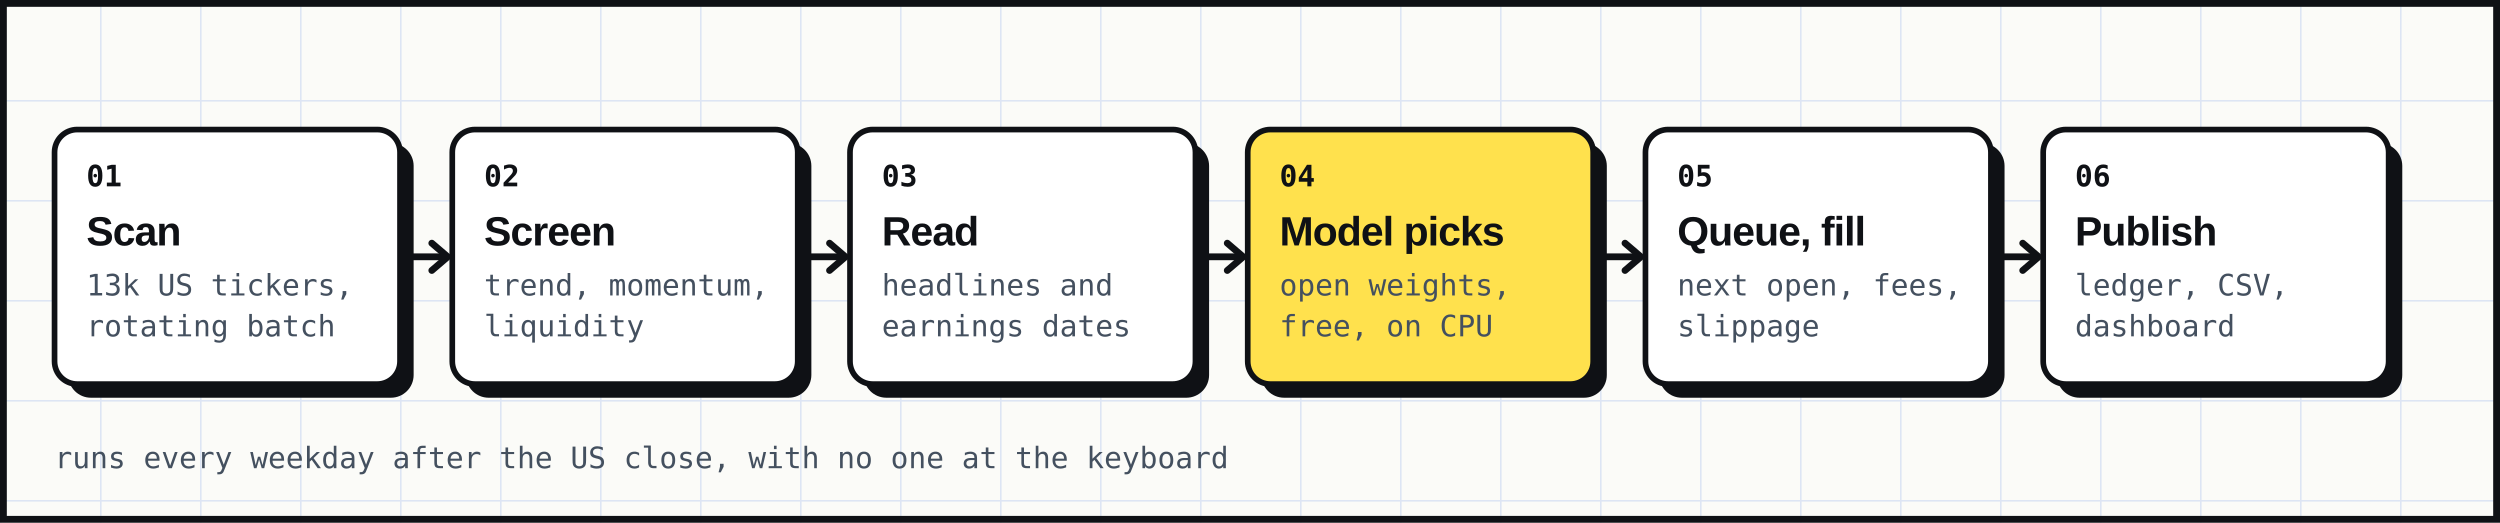
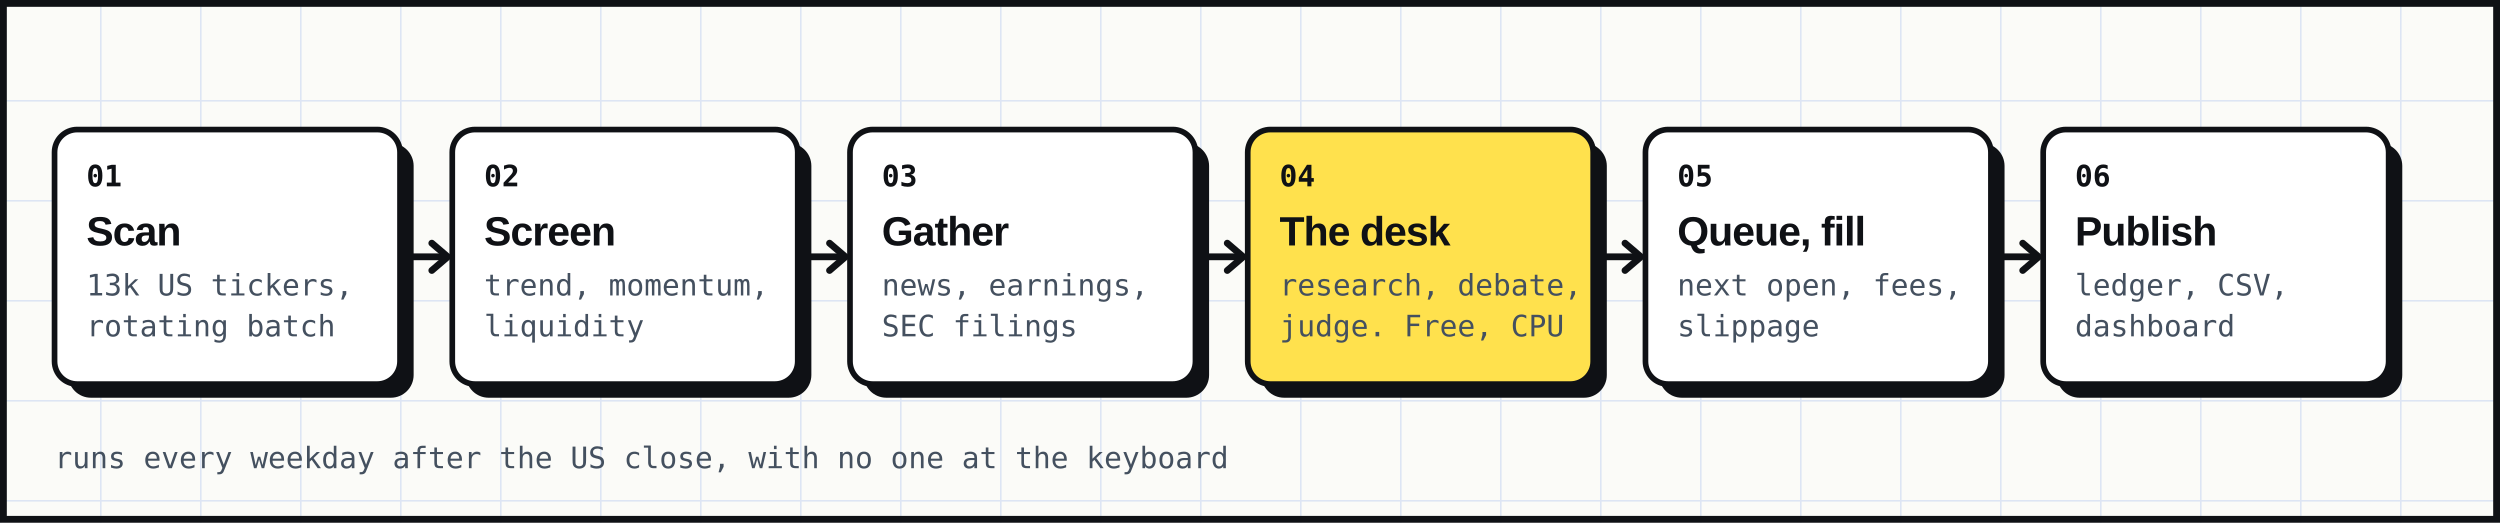
<svg xmlns="http://www.w3.org/2000/svg" viewBox="0 0 1100 230" role="img" aria-label="Daily pipeline: scan, screen, news and earnings, model picks, queue and fill, publish">
  <defs>
    <pattern id="g" width="44" height="44" patternUnits="userSpaceOnUse">
      <path d="M44 0H0V44" fill="none" stroke="#dde5f4" stroke-width="1.4" />
    </pattern>
  </defs>
  <style>
text{font-family:'Helvetica Neue',Arial,sans-serif;fill:#0f1115}
.t{font-size:18px;font-weight:900;letter-spacing:-.4px}
.s{font-size:13px;fill:#44505f;font-family:ui-monospace,Menlo,Consolas,monospace}
.n{font-family:ui-monospace,Menlo,Consolas,monospace;font-size:13px;font-weight:700}
.b{fill:#fff;stroke:#0f1115;stroke-width:2.5}
.sh{fill:#0f1115}
</style>
  <rect width="1100" height="230" fill="#fbfbf8" />
  <rect width="1100" height="230" fill="url(#g)" />
  <rect x="1.5" y="1.5" width="1097" height="227" fill="none" stroke="#0f1115" stroke-width="3" />
  <g id="boxes">
    <rect class="sh" x="30" y="63" width="152" height="112" rx="10" />
    <rect class="b" x="24" y="57" width="152" height="112" rx="10" />
    <rect class="sh" x="205" y="63" width="152" height="112" rx="10" />
    <rect class="b" x="199" y="57" width="152" height="112" rx="10" />
    <rect class="sh" x="380" y="63" width="152" height="112" rx="10" />
    <rect class="b" x="374" y="57" width="152" height="112" rx="10" />
    <rect class="sh" x="555" y="63" width="152" height="112" rx="10" />
    <rect x="549" y="57" width="152" height="112" rx="10" fill="#ffe14d" stroke="#0f1115" stroke-width="2.5" />
    <rect class="sh" x="730" y="63" width="152" height="112" rx="10" />
    <rect class="b" x="724" y="57" width="152" height="112" rx="10" />
    <rect class="sh" x="905" y="63" width="152" height="112" rx="10" />
    <rect class="b" x="899" y="57" width="152" height="112" rx="10" />
  </g>
  <text class="n" x="38" y="82">01</text>
  <text class="t" x="38" y="108">Scan</text>
  <text class="s" x="38" y="130">13k US tickers,</text>
  <text class="s" x="38" y="148">rotating batch</text>
  <text class="n" x="213" y="82">02</text>
  <text class="t" x="213" y="108">Screen</text>
  <text class="s" x="213" y="130">trend, momentum,</text>
  <text class="s" x="213" y="148">liquidity</text>
  <text class="n" x="388" y="82">03</text>
-   <text class="t" x="388" y="108">Read</text>
-   <text class="s" x="388" y="130">headlines and</text>
-   <text class="s" x="388" y="148">earnings dates</text>
+   <text class="t" x="388" y="108">Gather</text>
+   <text class="s" x="388" y="130">news, earnings,</text>
+   <text class="s" x="388" y="148">SEC filings</text>
  <text class="n" x="563" y="82">04</text>
-   <text class="t" x="563" y="108">Model picks</text>
-   <text class="s" x="563" y="130">open weights,</text>
-   <text class="s" x="563" y="148">free, on CPU</text>
+   <text class="t" x="563" y="108">The desk</text>
+   <text class="s" x="563" y="130">research, debate,</text>
+   <text class="s" x="563" y="148">judge. Free, CPU</text>
  <text class="n" x="738" y="82">05</text>
  <text class="t" x="738" y="108">Queue, fill</text>
  <text class="s" x="738" y="130">next open, fees,</text>
  <text class="s" x="738" y="148">slippage</text>
  <text class="n" x="913" y="82">06</text>
  <text class="t" x="913" y="108">Publish</text>
  <text class="s" x="913" y="130">ledger, CSV,</text>
  <text class="s" x="913" y="148">dashboard</text>
  <g fill="none" stroke="#0f1115" stroke-width="3" stroke-linecap="round" stroke-linejoin="round">
    <path d="M180 113h16M355 113h16M530 113h16M705 113h16M880 113h16" />
    <path d="M190 107l7 6-7 6M365 107l7 6-7 6M540 107l7 6-7 6M715 107l7 6-7 6M890 107l7 6-7 6" />
  </g>
  <text x="24" y="206" class="s">runs every weekday after the US close, with no one at the keyboard</text>
</svg>
